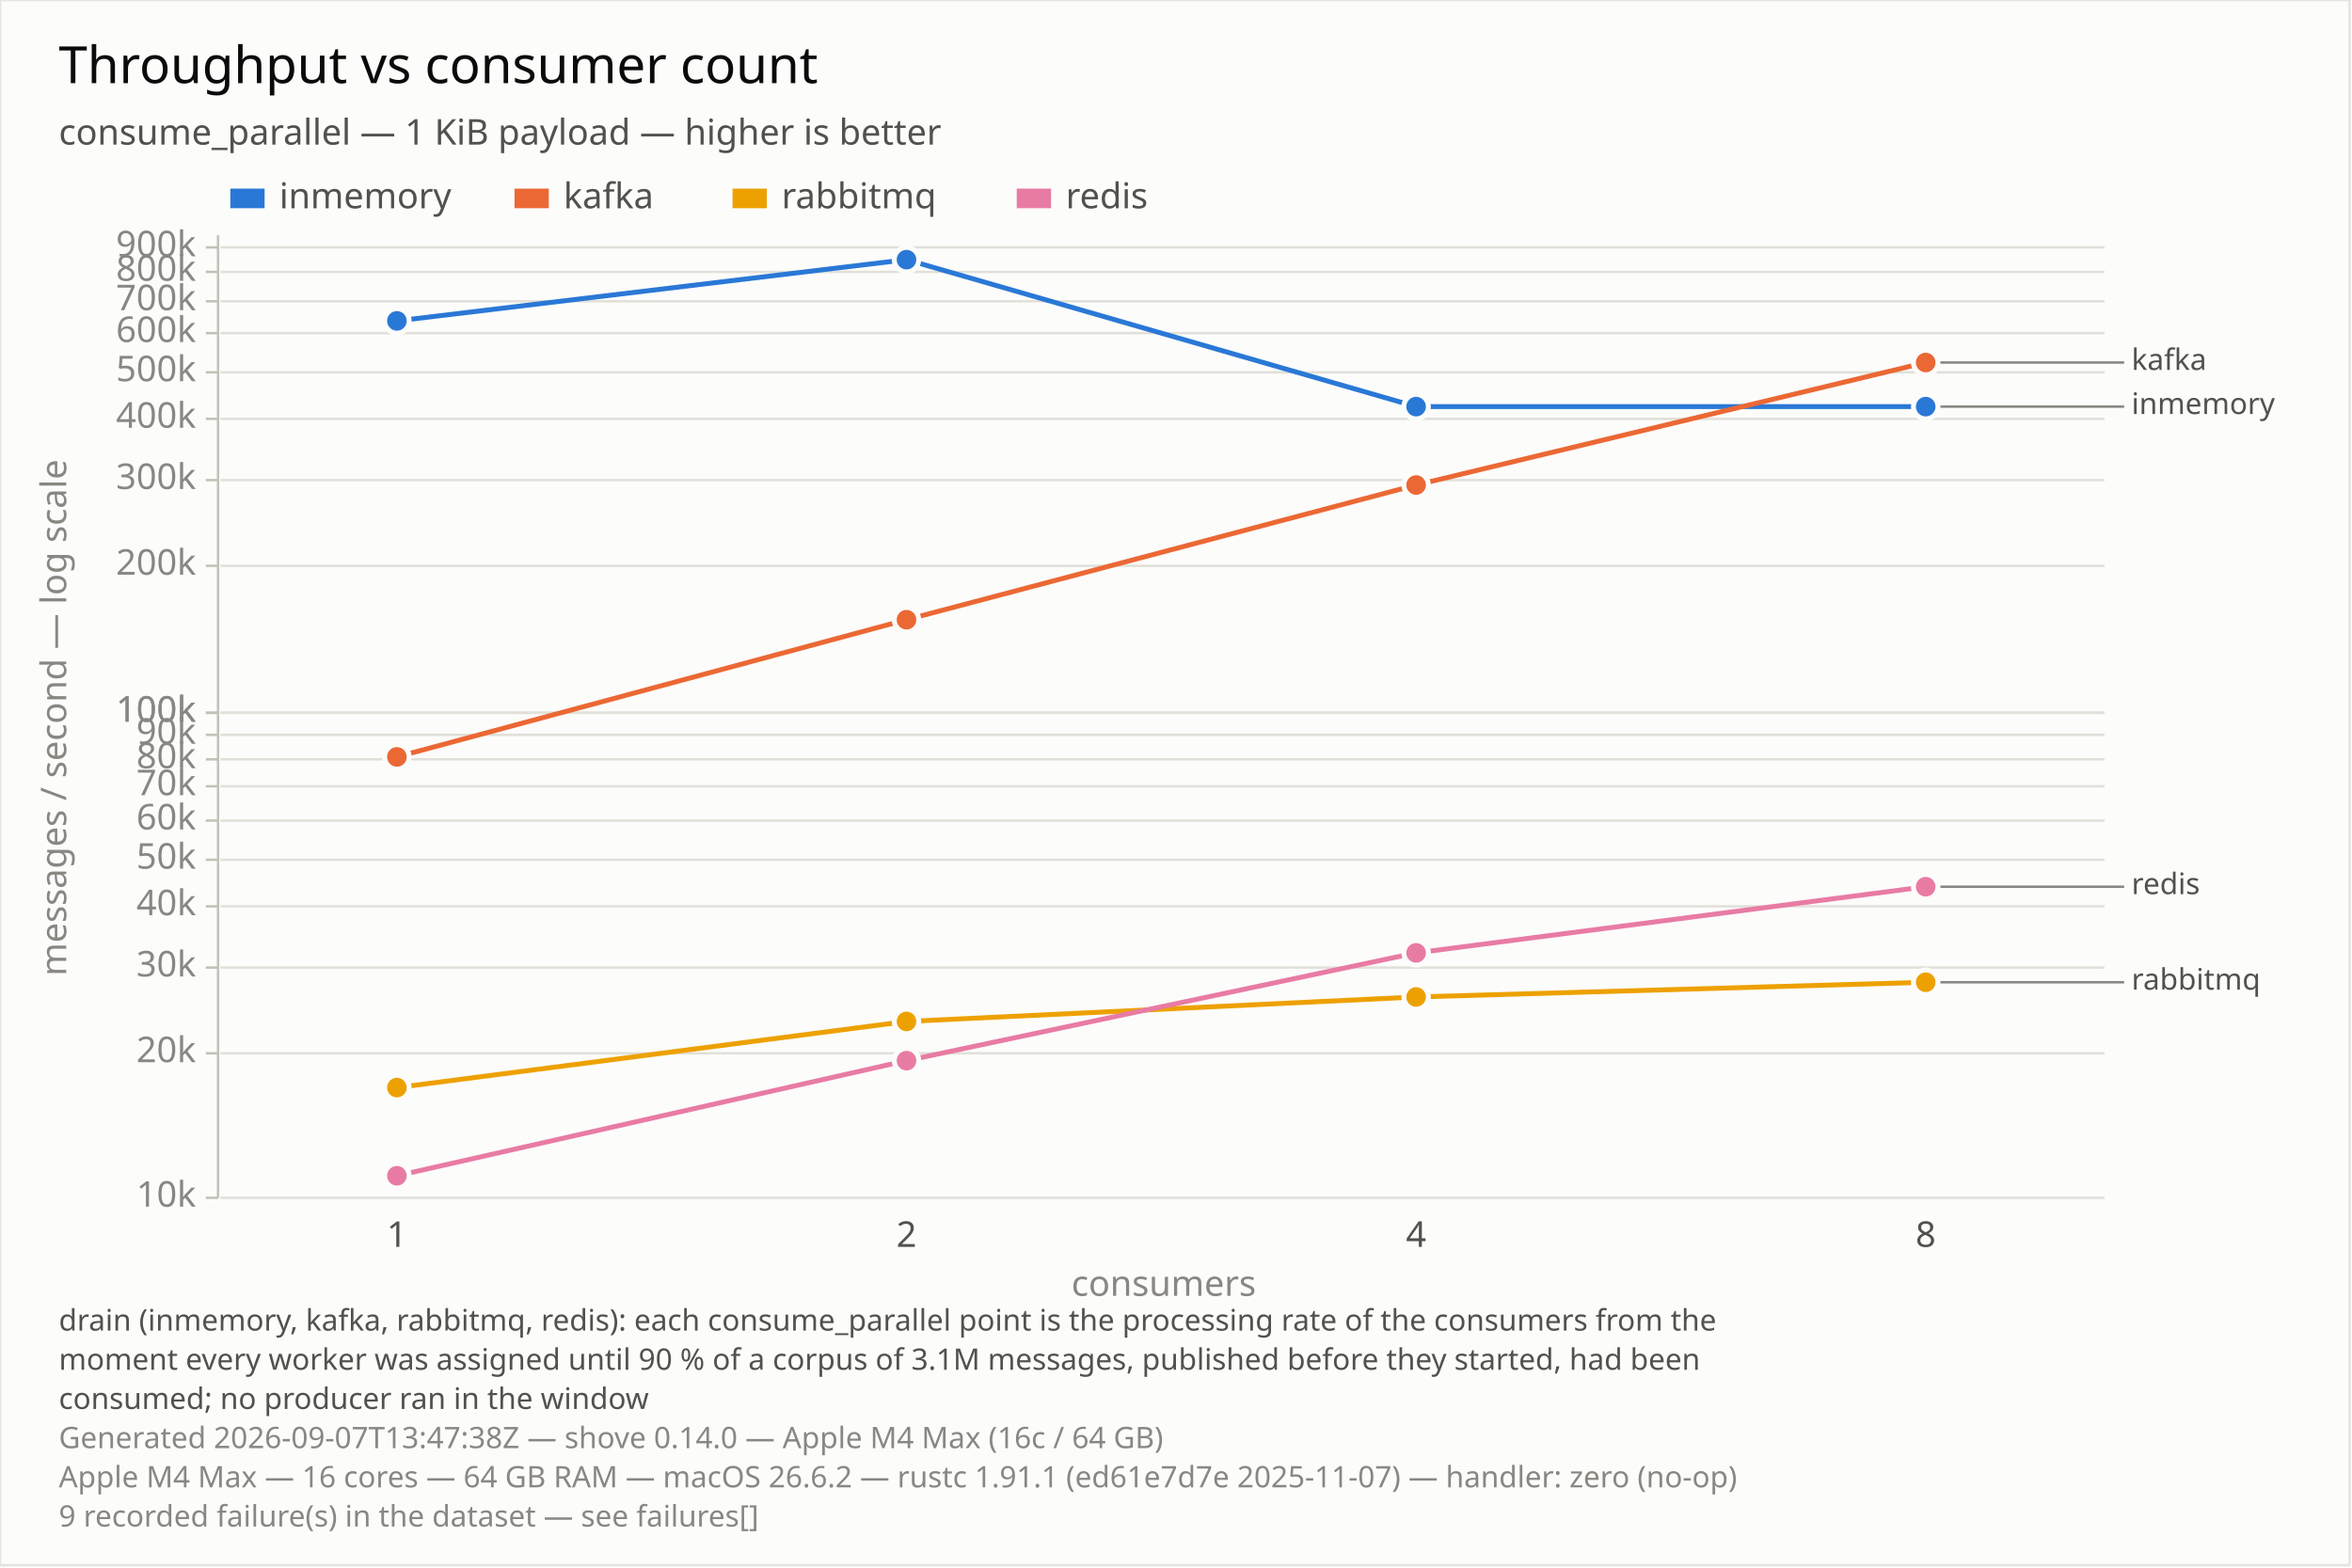
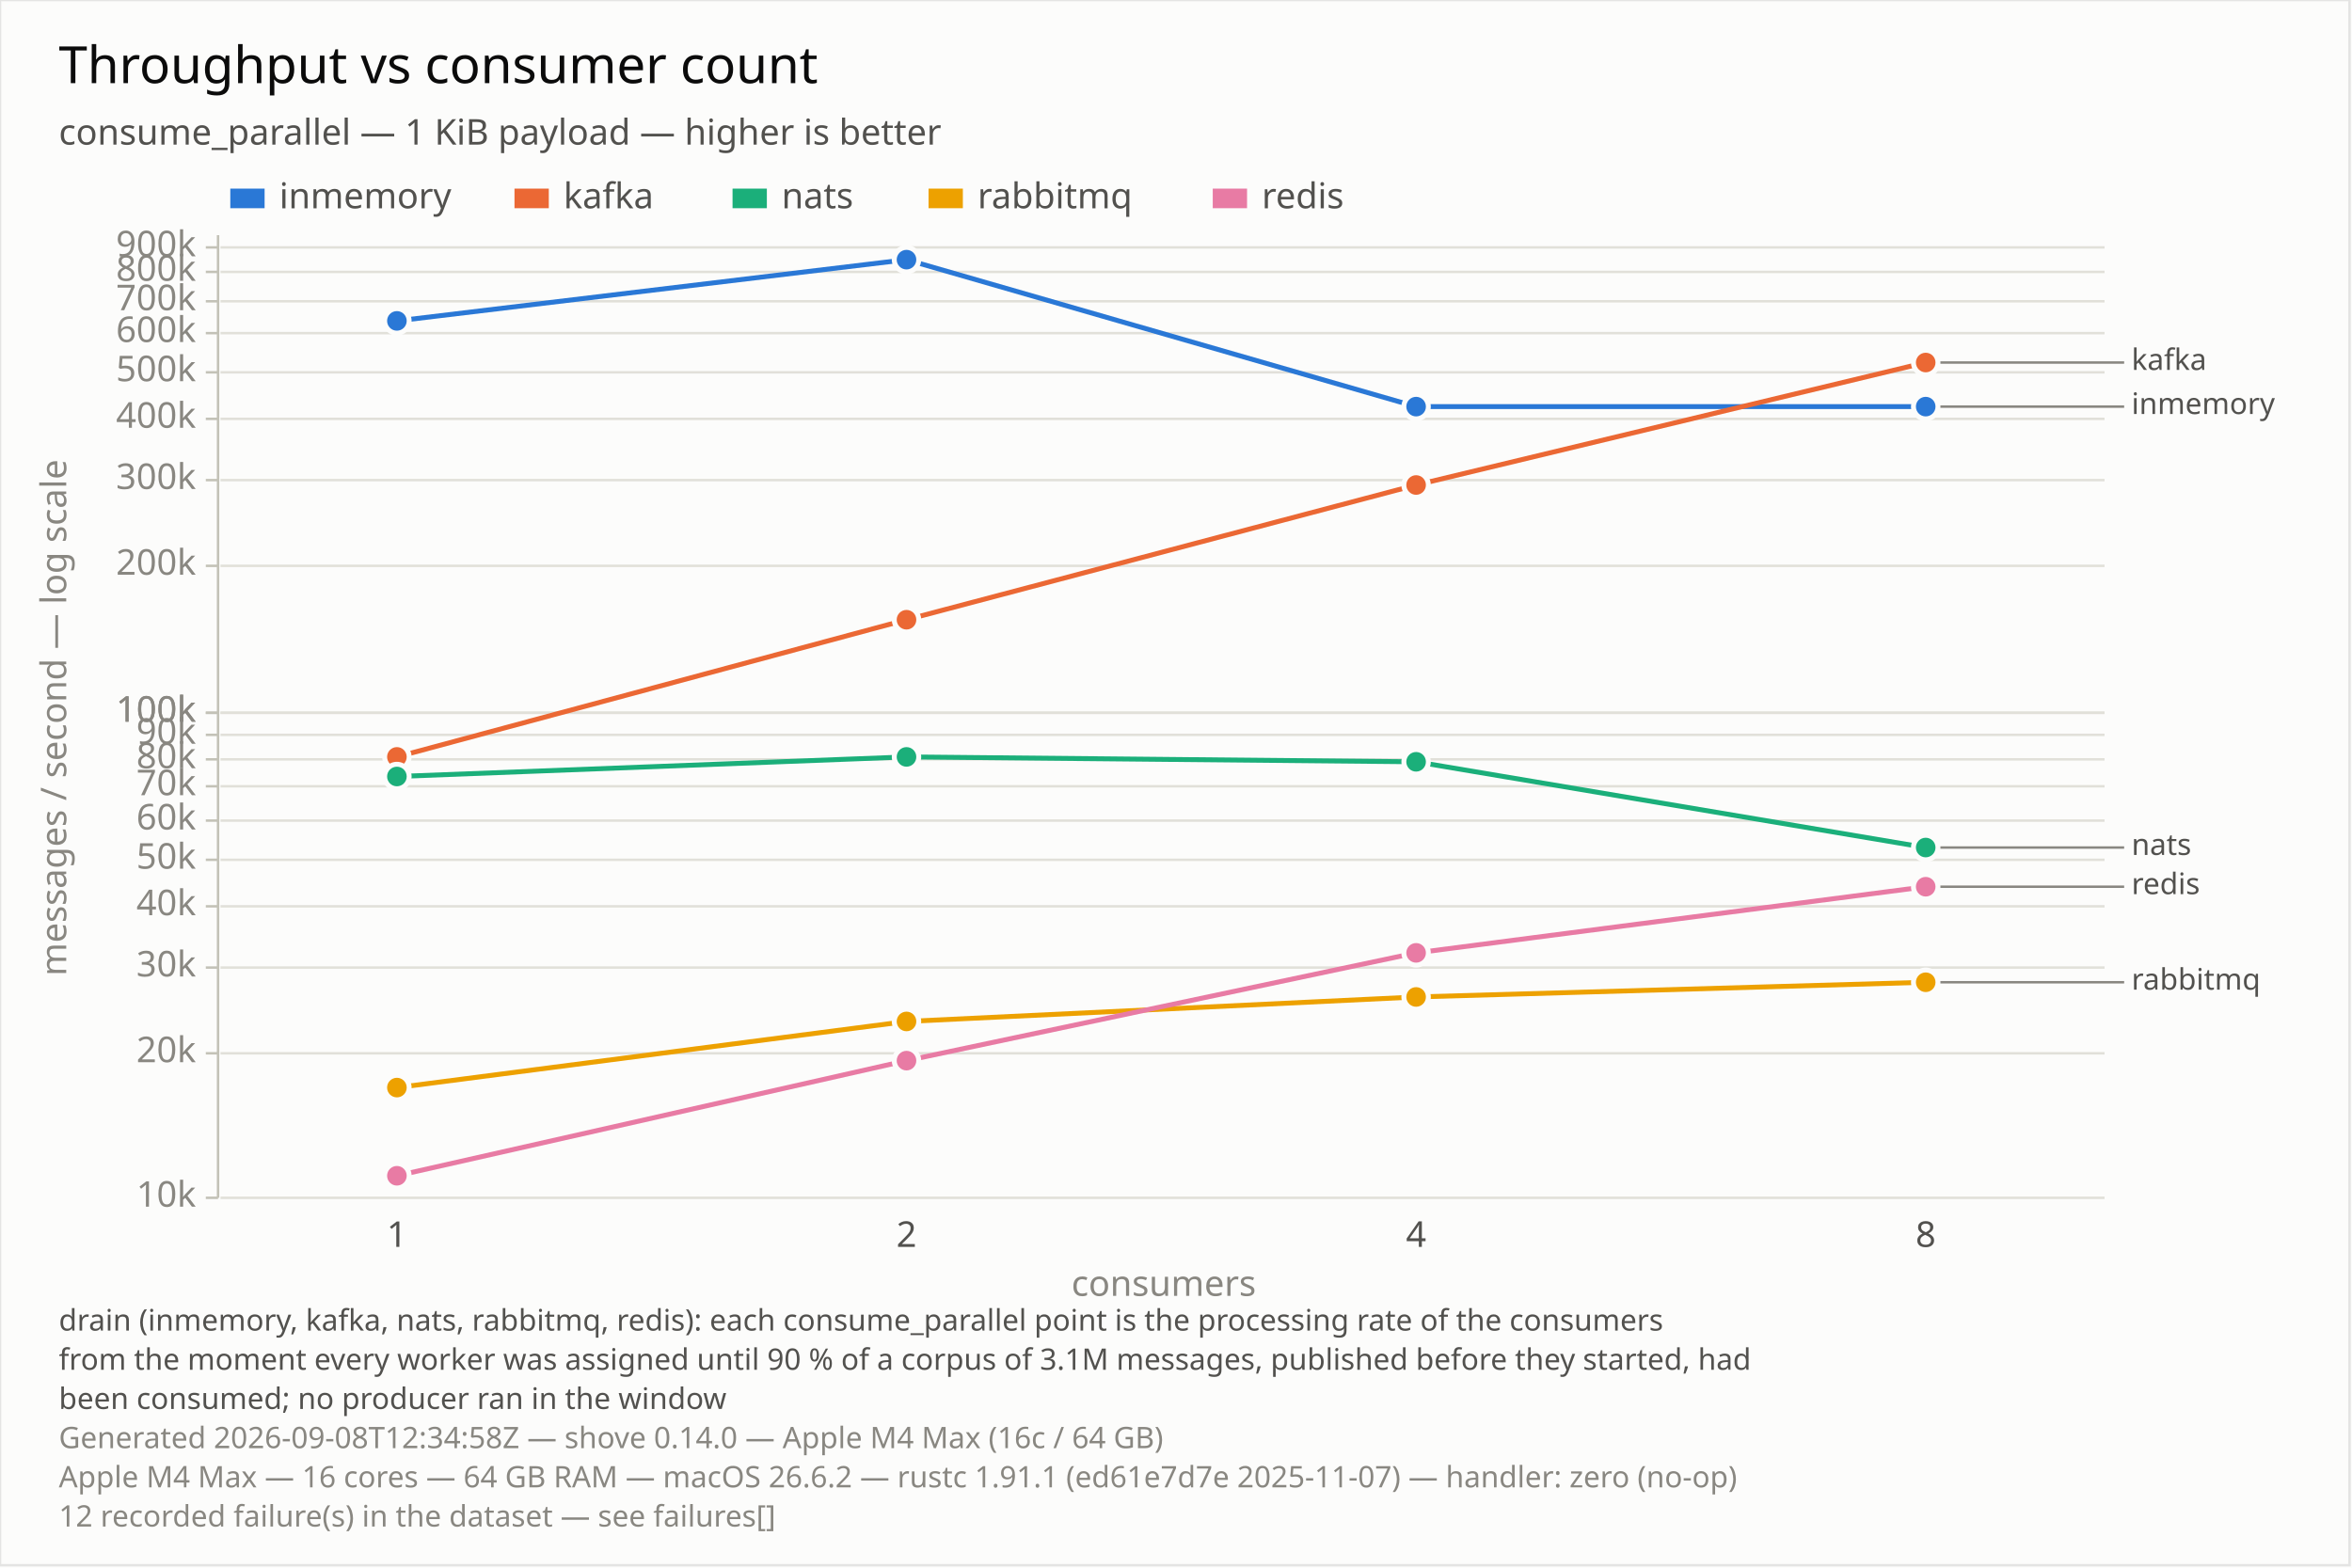
<svg xmlns="http://www.w3.org/2000/svg" width="960" height="640" viewBox="0 0 960 640">
  <rect x="0" y="0" width="960" height="640" opacity="1" fill="#FCFCFB" stroke="none" />
  <rect x="0" y="0" width="959" height="639" opacity="0.1" fill="none" stroke="#0B0B0B" />
  <text x="24" y="18" dy="0.76em" text-anchor="start" font-family="sans-serif" font-size="20.968" opacity="1" fill="#0B0B0B">
Throughput vs consumer count
</text>
  <text x="24" y="48" dy="0.76em" text-anchor="start" font-family="sans-serif" font-size="14.516" opacity="1" fill="#52514E">
consume_parallel — 1 KiB payload — higher is better
</text>
  <text x="24" y="534" dy="0.76em" text-anchor="start" font-family="sans-serif" font-size="12.097" opacity="1" fill="#52514E">
- drain (inmemory, kafka, rabbitmq, redis): each consume_parallel point is the processing rate of the consumers from the
+ drain (inmemory, kafka, nats, rabbitmq, redis): each consume_parallel point is the processing rate of the consumers
</text>
  <text x="24" y="550" dy="0.76em" text-anchor="start" font-family="sans-serif" font-size="12.097" opacity="1" fill="#52514E">
- moment every worker was assigned until 90 % of a corpus of 3.1M messages, published before they started, had been
+ from the moment every worker was assigned until 90 % of a corpus of 3.1M messages, published before they started, had
</text>
  <text x="24" y="566" dy="0.76em" text-anchor="start" font-family="sans-serif" font-size="12.097" opacity="1" fill="#52514E">
- consumed; no producer ran in the window
+ been consumed; no producer ran in the window
</text>
  <text x="24" y="582" dy="0.76em" text-anchor="start" font-family="sans-serif" font-size="12.097" opacity="1" fill="#898781">
- Generated 2026-09-07T13:47:38Z — shove 0.14.0 — Apple M4 Max (16c / 64 GB)
+ Generated 2026-09-08T12:34:58Z — shove 0.14.0 — Apple M4 Max (16c / 64 GB)
</text>
  <text x="24" y="598" dy="0.76em" text-anchor="start" font-family="sans-serif" font-size="12.097" opacity="1" fill="#898781">
Apple M4 Max — 16 cores — 64 GB RAM — macOS 26.6.2 — rustc 1.91.1 (ed61e7d7e 2025-11-07) — handler: zero (no-op)
</text>
  <text x="24" y="614" dy="0.76em" text-anchor="start" font-family="sans-serif" font-size="12.097" opacity="1" fill="#898781">
- 9 recorded failure(s) in the dataset — see failures[]
+ 12 recorded failure(s) in the dataset — see failures[]
</text>
  <text x="16" y="293" dy="0.76em" text-anchor="middle" font-family="sans-serif" font-size="14.516" opacity="1" fill="#898781" transform="rotate(270, 16, 293)">
messages / second — log scale
</text>
  <line opacity="1" stroke="#E1E0D9" stroke-width="1" x1="90" y1="489" x2="859" y2="489" />
  <line opacity="1" stroke="#E1E0D9" stroke-width="1" x1="90" y1="430" x2="859" y2="430" />
  <line opacity="1" stroke="#E1E0D9" stroke-width="1" x1="90" y1="395" x2="859" y2="395" />
  <line opacity="1" stroke="#E1E0D9" stroke-width="1" x1="90" y1="370" x2="859" y2="370" />
  <line opacity="1" stroke="#E1E0D9" stroke-width="1" x1="90" y1="351" x2="859" y2="351" />
  <line opacity="1" stroke="#E1E0D9" stroke-width="1" x1="90" y1="335" x2="859" y2="335" />
  <line opacity="1" stroke="#E1E0D9" stroke-width="1" x1="90" y1="321" x2="859" y2="321" />
  <line opacity="1" stroke="#E1E0D9" stroke-width="1" x1="90" y1="310" x2="859" y2="310" />
  <line opacity="1" stroke="#E1E0D9" stroke-width="1" x1="90" y1="300" x2="859" y2="300" />
  <line opacity="1" stroke="#E1E0D9" stroke-width="1" x1="90" y1="291" x2="859" y2="291" />
  <line opacity="1" stroke="#E1E0D9" stroke-width="1" x1="90" y1="291" x2="859" y2="291" />
  <line opacity="1" stroke="#E1E0D9" stroke-width="1" x1="90" y1="231" x2="859" y2="231" />
  <line opacity="1" stroke="#E1E0D9" stroke-width="1" x1="90" y1="196" x2="859" y2="196" />
  <line opacity="1" stroke="#E1E0D9" stroke-width="1" x1="90" y1="171" x2="859" y2="171" />
  <line opacity="1" stroke="#E1E0D9" stroke-width="1" x1="90" y1="152" x2="859" y2="152" />
  <line opacity="1" stroke="#E1E0D9" stroke-width="1" x1="90" y1="136" x2="859" y2="136" />
  <line opacity="1" stroke="#E1E0D9" stroke-width="1" x1="90" y1="123" x2="859" y2="123" />
  <line opacity="1" stroke="#E1E0D9" stroke-width="1" x1="90" y1="111" x2="859" y2="111" />
  <line opacity="1" stroke="#E1E0D9" stroke-width="1" x1="90" y1="101" x2="859" y2="101" />
  <polyline fill="none" opacity="1" stroke="#C3C2B7" stroke-width="1" points="89,96 89,489 " />
  <text x="80" y="489" dy="0.5ex" text-anchor="end" font-family="sans-serif" font-size="14.516" opacity="1" fill="#898781">
10k
</text>
  <polyline fill="none" opacity="1" stroke="#C3C2B7" stroke-width="1" points="84,489 89,489 " />
  <text x="80" y="430" dy="0.5ex" text-anchor="end" font-family="sans-serif" font-size="14.516" opacity="1" fill="#898781">
20k
</text>
  <polyline fill="none" opacity="1" stroke="#C3C2B7" stroke-width="1" points="84,430 89,430 " />
  <text x="80" y="395" dy="0.5ex" text-anchor="end" font-family="sans-serif" font-size="14.516" opacity="1" fill="#898781">
30k
</text>
  <polyline fill="none" opacity="1" stroke="#C3C2B7" stroke-width="1" points="84,395 89,395 " />
  <text x="80" y="370" dy="0.5ex" text-anchor="end" font-family="sans-serif" font-size="14.516" opacity="1" fill="#898781">
40k
</text>
  <polyline fill="none" opacity="1" stroke="#C3C2B7" stroke-width="1" points="84,370 89,370 " />
  <text x="80" y="351" dy="0.5ex" text-anchor="end" font-family="sans-serif" font-size="14.516" opacity="1" fill="#898781">
50k
</text>
  <polyline fill="none" opacity="1" stroke="#C3C2B7" stroke-width="1" points="84,351 89,351 " />
  <text x="80" y="335" dy="0.5ex" text-anchor="end" font-family="sans-serif" font-size="14.516" opacity="1" fill="#898781">
60k
</text>
  <polyline fill="none" opacity="1" stroke="#C3C2B7" stroke-width="1" points="84,335 89,335 " />
  <text x="80" y="321" dy="0.5ex" text-anchor="end" font-family="sans-serif" font-size="14.516" opacity="1" fill="#898781">
70k
</text>
  <polyline fill="none" opacity="1" stroke="#C3C2B7" stroke-width="1" points="84,321 89,321 " />
  <text x="80" y="310" dy="0.5ex" text-anchor="end" font-family="sans-serif" font-size="14.516" opacity="1" fill="#898781">
80k
</text>
  <polyline fill="none" opacity="1" stroke="#C3C2B7" stroke-width="1" points="84,310 89,310 " />
  <text x="80" y="300" dy="0.5ex" text-anchor="end" font-family="sans-serif" font-size="14.516" opacity="1" fill="#898781">
90k
</text>
  <polyline fill="none" opacity="1" stroke="#C3C2B7" stroke-width="1" points="84,300 89,300 " />
  <text x="80" y="291" dy="0.5ex" text-anchor="end" font-family="sans-serif" font-size="14.516" opacity="1" fill="#898781">
100k
</text>
  <polyline fill="none" opacity="1" stroke="#C3C2B7" stroke-width="1" points="84,291 89,291 " />
  <text x="80" y="291" dy="0.5ex" text-anchor="end" font-family="sans-serif" font-size="14.516" opacity="1" fill="#898781">
100k
</text>
  <polyline fill="none" opacity="1" stroke="#C3C2B7" stroke-width="1" points="84,291 89,291 " />
  <text x="80" y="231" dy="0.5ex" text-anchor="end" font-family="sans-serif" font-size="14.516" opacity="1" fill="#898781">
200k
</text>
  <polyline fill="none" opacity="1" stroke="#C3C2B7" stroke-width="1" points="84,231 89,231 " />
  <text x="80" y="196" dy="0.5ex" text-anchor="end" font-family="sans-serif" font-size="14.516" opacity="1" fill="#898781">
300k
</text>
  <polyline fill="none" opacity="1" stroke="#C3C2B7" stroke-width="1" points="84,196 89,196 " />
  <text x="80" y="171" dy="0.5ex" text-anchor="end" font-family="sans-serif" font-size="14.516" opacity="1" fill="#898781">
400k
</text>
  <polyline fill="none" opacity="1" stroke="#C3C2B7" stroke-width="1" points="84,171 89,171 " />
  <text x="80" y="152" dy="0.5ex" text-anchor="end" font-family="sans-serif" font-size="14.516" opacity="1" fill="#898781">
500k
</text>
  <polyline fill="none" opacity="1" stroke="#C3C2B7" stroke-width="1" points="84,152 89,152 " />
  <text x="80" y="136" dy="0.5ex" text-anchor="end" font-family="sans-serif" font-size="14.516" opacity="1" fill="#898781">
600k
</text>
  <polyline fill="none" opacity="1" stroke="#C3C2B7" stroke-width="1" points="84,136 89,136 " />
  <text x="80" y="123" dy="0.5ex" text-anchor="end" font-family="sans-serif" font-size="14.516" opacity="1" fill="#898781">
700k
</text>
  <polyline fill="none" opacity="1" stroke="#C3C2B7" stroke-width="1" points="84,123 89,123 " />
  <text x="80" y="111" dy="0.5ex" text-anchor="end" font-family="sans-serif" font-size="14.516" opacity="1" fill="#898781">
800k
</text>
  <polyline fill="none" opacity="1" stroke="#C3C2B7" stroke-width="1" points="84,111 89,111 " />
  <text x="80" y="101" dy="0.5ex" text-anchor="end" font-family="sans-serif" font-size="14.516" opacity="1" fill="#898781">
900k
</text>
  <polyline fill="none" opacity="1" stroke="#C3C2B7" stroke-width="1" points="84,101 89,101 " />
  <polyline fill="none" opacity="1" stroke="#2A78D6" stroke-width="2" points="162,131 370,106 578,166 786,166 " />
  <polyline fill="none" opacity="1" stroke="#EB6834" stroke-width="2" points="162,309 370,253 578,198 786,148 " />
+   <polyline fill="none" opacity="1" stroke="#1BAF7A" stroke-width="2" points="162,317 370,309 578,311 786,346 " />
  <polyline fill="none" opacity="1" stroke="#EDA100" stroke-width="2" points="162,444 370,417 578,407 786,401 " />
  <polyline fill="none" opacity="1" stroke="#E87BA4" stroke-width="2" points="162,480 370,433 578,389 786,362 " />
  <circle cx="162" cy="131" r="6" opacity="1" fill="#FCFCFB" stroke="none" stroke-width="0" />
  <circle cx="162" cy="131" r="4" opacity="1" fill="#2A78D6" stroke="none" stroke-width="0" />
  <circle cx="370" cy="106" r="6" opacity="1" fill="#FCFCFB" stroke="none" stroke-width="0" />
  <circle cx="370" cy="106" r="4" opacity="1" fill="#2A78D6" stroke="none" stroke-width="0" />
  <circle cx="578" cy="166" r="6" opacity="1" fill="#FCFCFB" stroke="none" stroke-width="0" />
  <circle cx="578" cy="166" r="4" opacity="1" fill="#2A78D6" stroke="none" stroke-width="0" />
  <circle cx="786" cy="166" r="6" opacity="1" fill="#FCFCFB" stroke="none" stroke-width="0" />
  <circle cx="786" cy="166" r="4" opacity="1" fill="#2A78D6" stroke="none" stroke-width="0" />
  <circle cx="162" cy="309" r="6" opacity="1" fill="#FCFCFB" stroke="none" stroke-width="0" />
  <circle cx="162" cy="309" r="4" opacity="1" fill="#EB6834" stroke="none" stroke-width="0" />
  <circle cx="370" cy="253" r="6" opacity="1" fill="#FCFCFB" stroke="none" stroke-width="0" />
  <circle cx="370" cy="253" r="4" opacity="1" fill="#EB6834" stroke="none" stroke-width="0" />
  <circle cx="578" cy="198" r="6" opacity="1" fill="#FCFCFB" stroke="none" stroke-width="0" />
  <circle cx="578" cy="198" r="4" opacity="1" fill="#EB6834" stroke="none" stroke-width="0" />
  <circle cx="786" cy="148" r="6" opacity="1" fill="#FCFCFB" stroke="none" stroke-width="0" />
  <circle cx="786" cy="148" r="4" opacity="1" fill="#EB6834" stroke="none" stroke-width="0" />
+   <circle cx="162" cy="317" r="6" opacity="1" fill="#FCFCFB" stroke="none" stroke-width="0" />
+   <circle cx="162" cy="317" r="4" opacity="1" fill="#1BAF7A" stroke="none" stroke-width="0" />
+   <circle cx="370" cy="309" r="6" opacity="1" fill="#FCFCFB" stroke="none" stroke-width="0" />
+   <circle cx="370" cy="309" r="4" opacity="1" fill="#1BAF7A" stroke="none" stroke-width="0" />
+   <circle cx="578" cy="311" r="6" opacity="1" fill="#FCFCFB" stroke="none" stroke-width="0" />
+   <circle cx="578" cy="311" r="4" opacity="1" fill="#1BAF7A" stroke="none" stroke-width="0" />
+   <circle cx="786" cy="346" r="6" opacity="1" fill="#FCFCFB" stroke="none" stroke-width="0" />
+   <circle cx="786" cy="346" r="4" opacity="1" fill="#1BAF7A" stroke="none" stroke-width="0" />
  <circle cx="162" cy="444" r="6" opacity="1" fill="#FCFCFB" stroke="none" stroke-width="0" />
  <circle cx="162" cy="444" r="4" opacity="1" fill="#EDA100" stroke="none" stroke-width="0" />
  <circle cx="370" cy="417" r="6" opacity="1" fill="#FCFCFB" stroke="none" stroke-width="0" />
  <circle cx="370" cy="417" r="4" opacity="1" fill="#EDA100" stroke="none" stroke-width="0" />
  <circle cx="578" cy="407" r="6" opacity="1" fill="#FCFCFB" stroke="none" stroke-width="0" />
  <circle cx="578" cy="407" r="4" opacity="1" fill="#EDA100" stroke="none" stroke-width="0" />
  <circle cx="786" cy="401" r="6" opacity="1" fill="#FCFCFB" stroke="none" stroke-width="0" />
  <circle cx="786" cy="401" r="4" opacity="1" fill="#EDA100" stroke="none" stroke-width="0" />
  <circle cx="162" cy="480" r="6" opacity="1" fill="#FCFCFB" stroke="none" stroke-width="0" />
  <circle cx="162" cy="480" r="4" opacity="1" fill="#E87BA4" stroke="none" stroke-width="0" />
  <circle cx="370" cy="433" r="6" opacity="1" fill="#FCFCFB" stroke="none" stroke-width="0" />
  <circle cx="370" cy="433" r="4" opacity="1" fill="#E87BA4" stroke="none" stroke-width="0" />
  <circle cx="578" cy="389" r="6" opacity="1" fill="#FCFCFB" stroke="none" stroke-width="0" />
  <circle cx="578" cy="389" r="4" opacity="1" fill="#E87BA4" stroke="none" stroke-width="0" />
  <circle cx="786" cy="362" r="6" opacity="1" fill="#FCFCFB" stroke="none" stroke-width="0" />
  <circle cx="786" cy="362" r="4" opacity="1" fill="#E87BA4" stroke="none" stroke-width="0" />
  <polyline fill="none" opacity="1" stroke="#898781" stroke-width="1" points="792,148 867,148 " />
  <text x="870" y="148" dy="0.5ex" text-anchor="start" font-family="sans-serif" font-size="12.097" opacity="1" fill="#52514E">
kafka
</text>
  <polyline fill="none" opacity="1" stroke="#898781" stroke-width="1" points="792,166 867,166 " />
  <text x="870" y="166" dy="0.5ex" text-anchor="start" font-family="sans-serif" font-size="12.097" opacity="1" fill="#52514E">
inmemory
</text>
+   <polyline fill="none" opacity="1" stroke="#898781" stroke-width="1" points="792,346 867,346 " />
+   <text x="870" y="346" dy="0.5ex" text-anchor="start" font-family="sans-serif" font-size="12.097" opacity="1" fill="#52514E">
+ nats
+ </text>
  <polyline fill="none" opacity="1" stroke="#898781" stroke-width="1" points="792,362 867,362 " />
  <text x="870" y="362" dy="0.5ex" text-anchor="start" font-family="sans-serif" font-size="12.097" opacity="1" fill="#52514E">
redis
</text>
  <polyline fill="none" opacity="1" stroke="#898781" stroke-width="1" points="792,401 867,401 " />
  <text x="870" y="401" dy="0.5ex" text-anchor="start" font-family="sans-serif" font-size="12.097" opacity="1" fill="#52514E">
rabbitmq
</text>
  <text x="162" y="498" dy="0.76em" text-anchor="middle" font-family="sans-serif" font-size="14.516" opacity="1" fill="#52514E">
1
</text>
  <text x="370" y="498" dy="0.76em" text-anchor="middle" font-family="sans-serif" font-size="14.516" opacity="1" fill="#52514E">
2
</text>
  <text x="578" y="498" dy="0.76em" text-anchor="middle" font-family="sans-serif" font-size="14.516" opacity="1" fill="#52514E">
4
</text>
  <text x="786" y="498" dy="0.76em" text-anchor="middle" font-family="sans-serif" font-size="14.516" opacity="1" fill="#52514E">
8
</text>
  <text x="475" y="518" dy="0.76em" text-anchor="middle" font-family="sans-serif" font-size="14.516" opacity="1" fill="#898781">
consumers
</text>
  <rect x="94" y="77" width="14" height="8" opacity="1" fill="#2A78D6" stroke="none" />
  <text x="114" y="74" dy="0.76em" text-anchor="start" font-family="sans-serif" font-size="14.516" opacity="1" fill="#52514E">
inmemory
</text>
  <rect x="210" y="77" width="14" height="8" opacity="1" fill="#EB6834" stroke="none" />
  <text x="230" y="74" dy="0.76em" text-anchor="start" font-family="sans-serif" font-size="14.516" opacity="1" fill="#52514E">
kafka
</text>
-   <rect x="299" y="77" width="14" height="8" opacity="1" fill="#EDA100" stroke="none" />
+   <rect x="299" y="77" width="14" height="8" opacity="1" fill="#1BAF7A" stroke="none" />
  <text x="319" y="74" dy="0.76em" text-anchor="start" font-family="sans-serif" font-size="14.516" opacity="1" fill="#52514E">
+ nats
+ </text>
+   <rect x="379" y="77" width="14" height="8" opacity="1" fill="#EDA100" stroke="none" />
+   <text x="399" y="74" dy="0.76em" text-anchor="start" font-family="sans-serif" font-size="14.516" opacity="1" fill="#52514E">
rabbitmq
</text>
-   <rect x="415" y="77" width="14" height="8" opacity="1" fill="#E87BA4" stroke="none" />
-   <text x="435" y="74" dy="0.76em" text-anchor="start" font-family="sans-serif" font-size="14.516" opacity="1" fill="#52514E">
+   <rect x="495" y="77" width="14" height="8" opacity="1" fill="#E87BA4" stroke="none" />
+   <text x="515" y="74" dy="0.76em" text-anchor="start" font-family="sans-serif" font-size="14.516" opacity="1" fill="#52514E">
redis
</text>
</svg>
